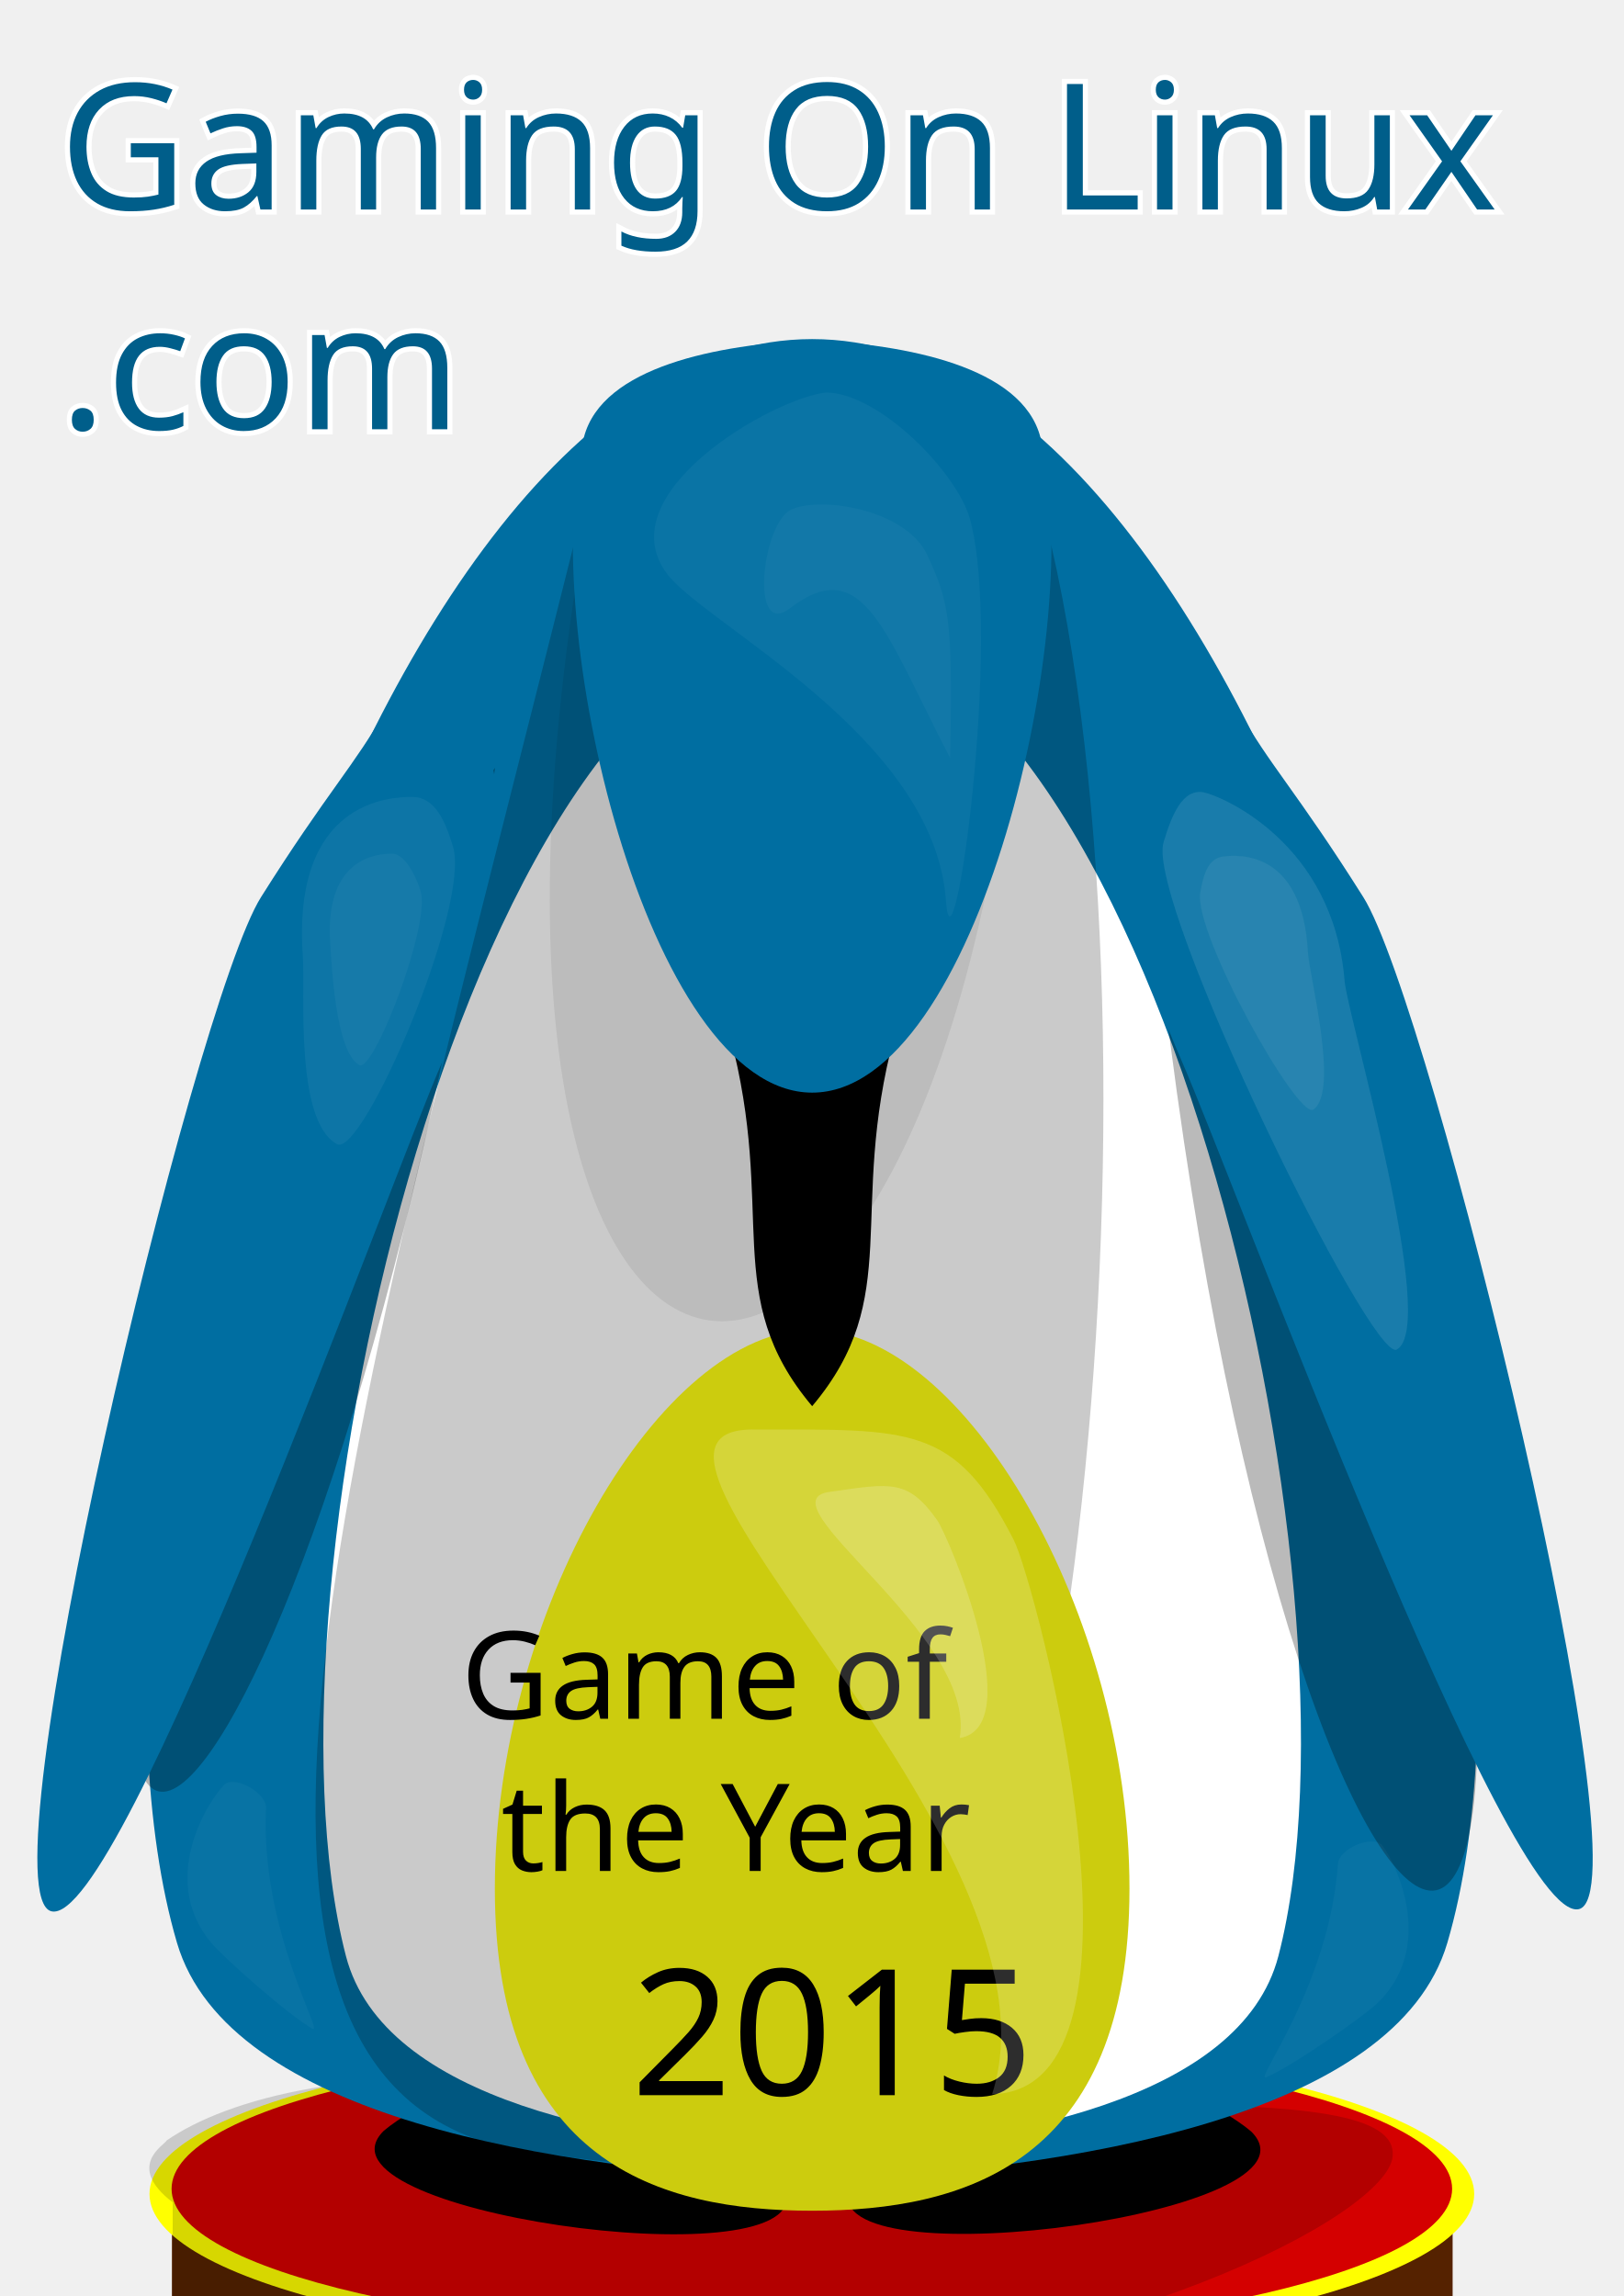
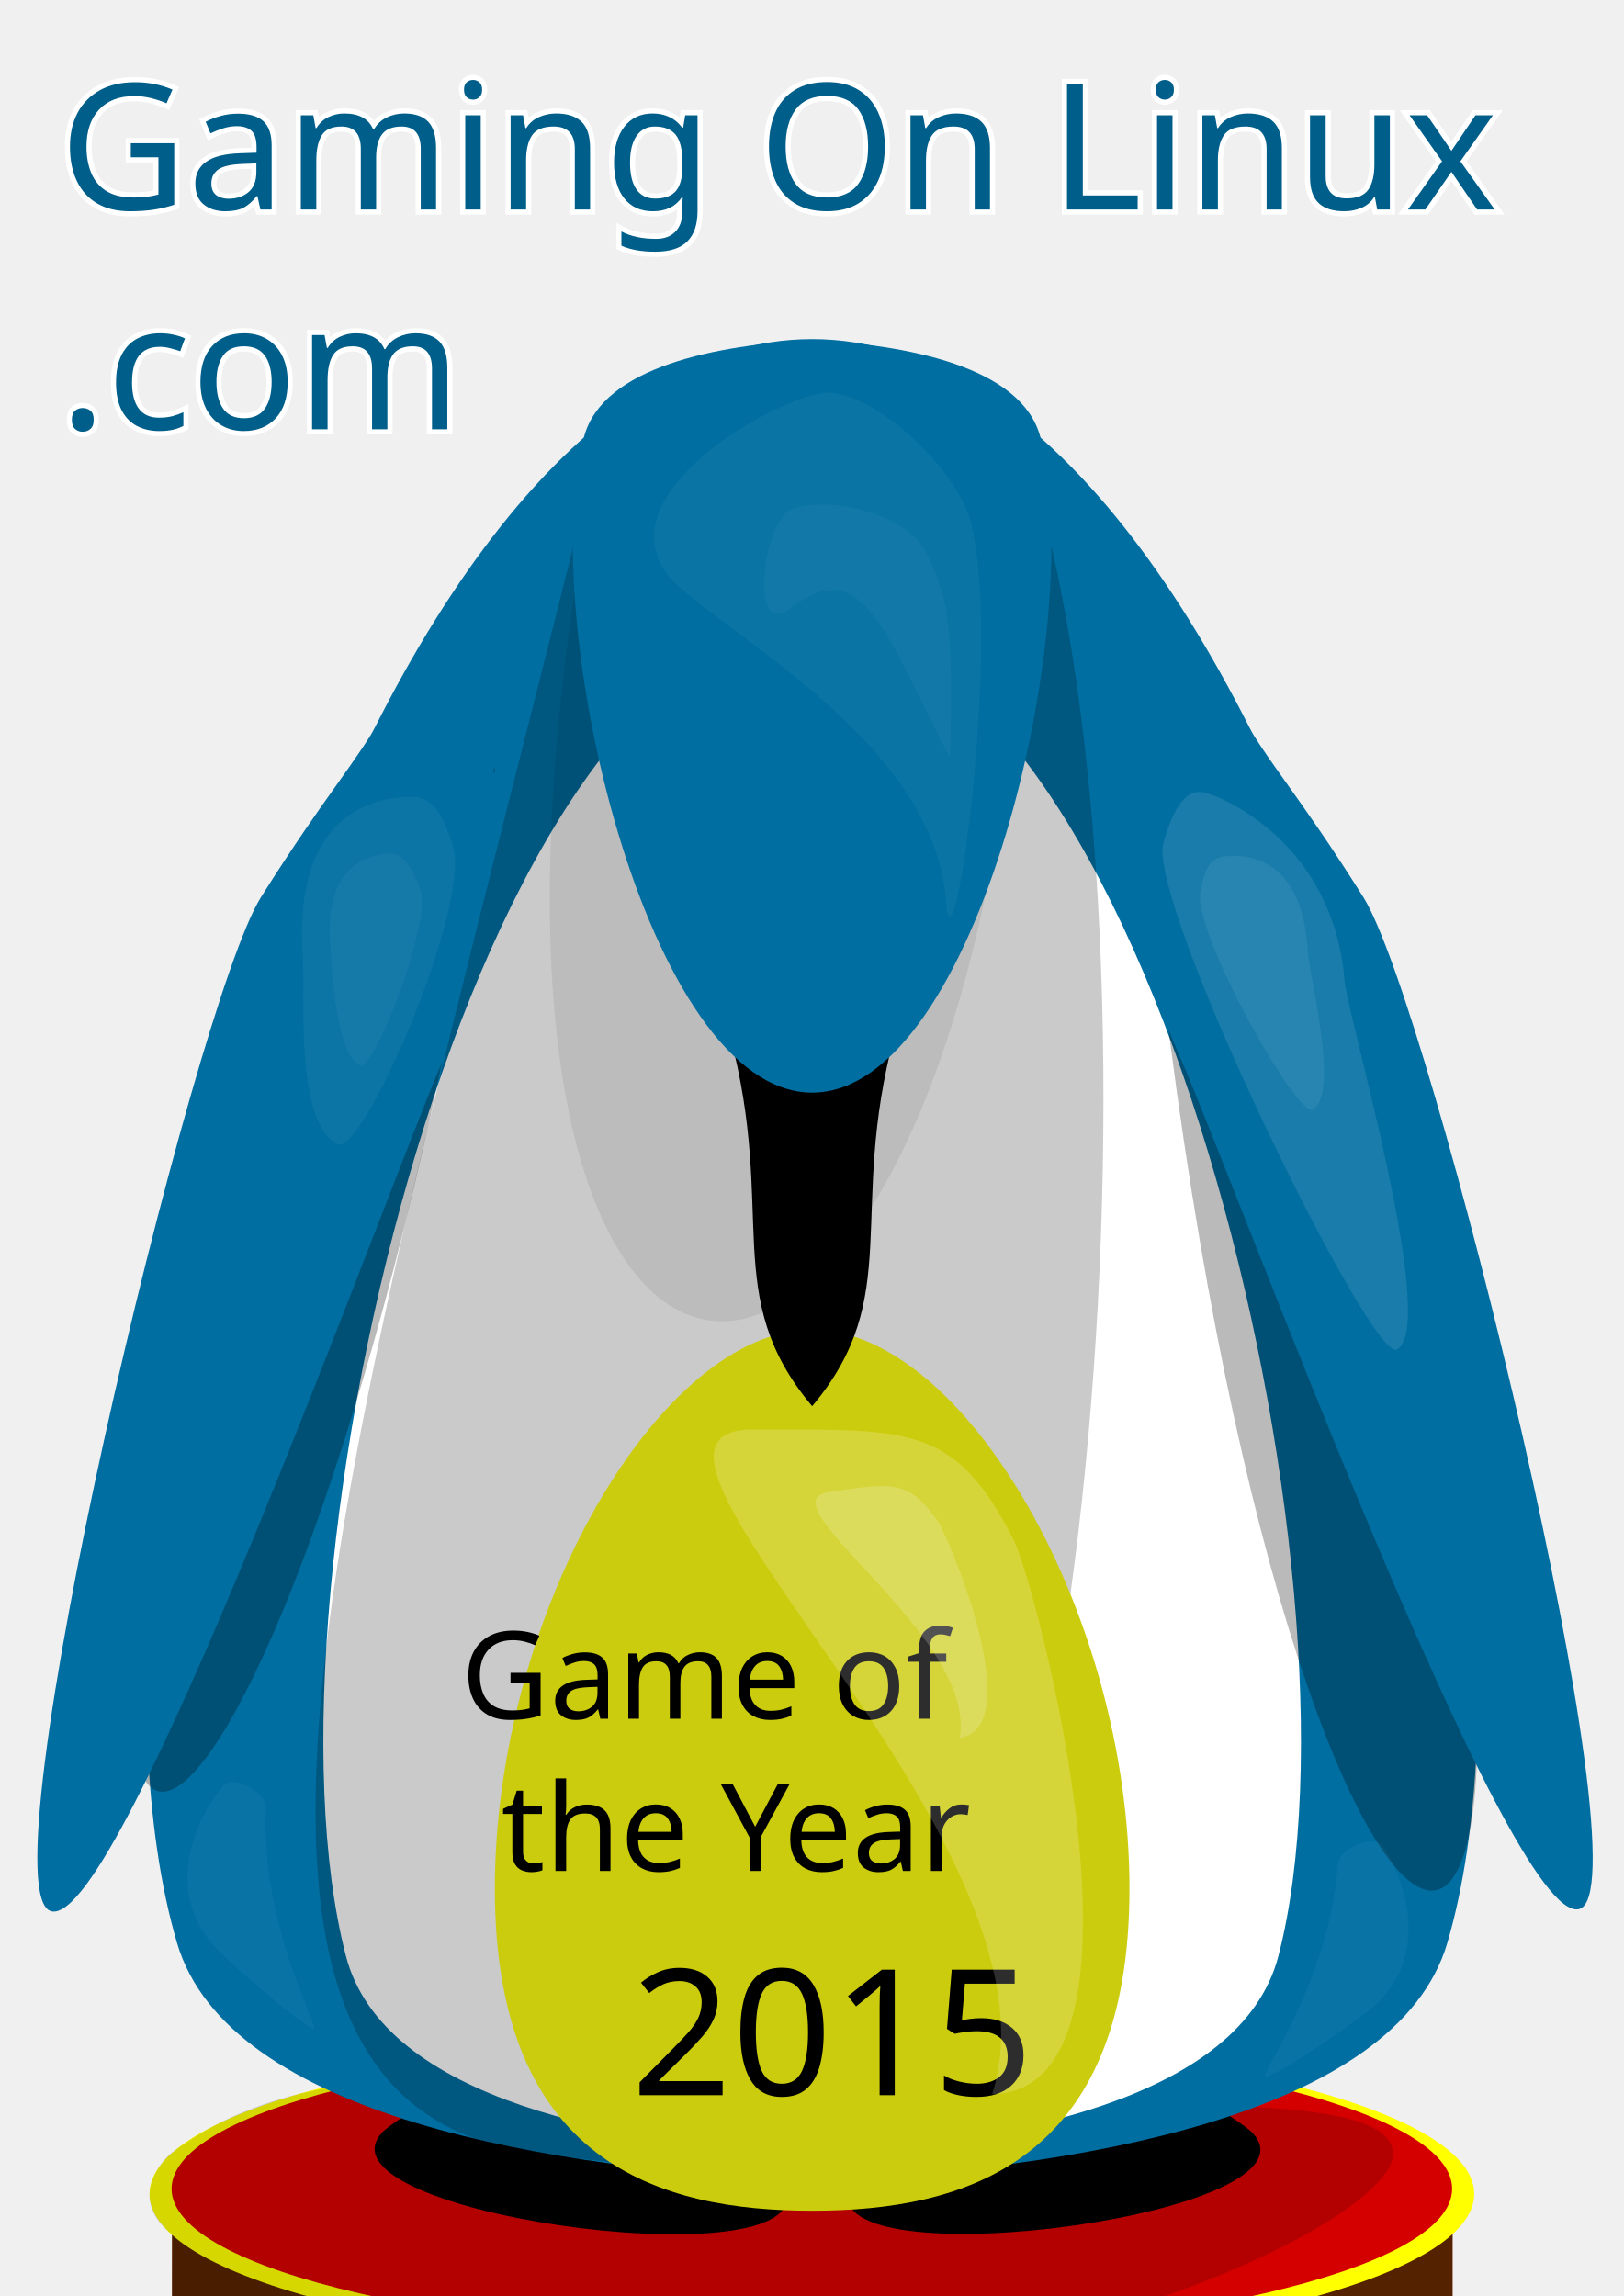
<svg xmlns="http://www.w3.org/2000/svg" width="210mm" height="297mm" viewBox="0 0 744.094 1052.362" id="svg2" version="1.1">
  <defs id="defs4" />
  <g id="layer1" transform="translate(0,-3.464567e-6)">
    <g id="g4389" transform="matrix(1,0,0,1.184858,0.1046047,-345.086)">
      <ellipse style="opacity:1;fill:#ffff00;fill-opacity:1;stroke:none;stroke-width:14.4;stroke-linecap:butt;stroke-miterlimit:4;stroke-dasharray:none;stroke-opacity:1" id="ellipse4370" cx="372.047" cy="1398.008" rx="303.537" ry="73.416" />
      <ellipse ry="68.679" rx="293.419" cy="1394.337" cx="372.047" id="ellipse4372" style="opacity:1;fill:#552200;fill-opacity:1;stroke:none;stroke-width:14.4;stroke-linecap:butt;stroke-miterlimit:4;stroke-dasharray:none;stroke-opacity:1" />
    </g>
    <path style="opacity:1;fill:#552200;fill-opacity:1;stroke:none;stroke-width:7;stroke-linecap:butt;stroke-miterlimit:4;stroke-dasharray:none;stroke-opacity:1" d="m 78.792,994.783 586.899,0 0,313.637 -586.899,0 z" id="rect4345" />
    <ellipse style="opacity:1;fill:#ffff00;fill-opacity:1;stroke:none;stroke-width:14.4;stroke-linecap:butt;stroke-miterlimit:4;stroke-dasharray:none;stroke-opacity:1" id="ellipse4350" cx="372.047" cy="1005.569" rx="303.537" ry="72.405" />
    <ellipse ry="67.734" rx="293.419" cy="1003.234" cx="372.047" id="ellipse3543" style="opacity:1;fill:#d40000;fill-opacity:1;stroke:none;stroke-width:14.4;stroke-linecap:butt;stroke-miterlimit:4;stroke-dasharray:none;stroke-opacity:1" />
-     <path style="opacity:0.158;fill:#000000;fill-opacity:1;stroke:none;stroke-width:14.4;stroke-linecap:butt;stroke-miterlimit:4;stroke-dasharray:none;stroke-opacity:1" d="m 638.166,988.723 c -3.201,26.161 -124.546,92.092 -318.247,105.572 -182.339,12.69 -174.318,295.98 -245.274,234.036 -7.161,-6.81 -10.167,-28.274 4.119,-38.752 0.378,-87.934 0.078,-158.935 0.096,-241.497 0.184,-10.386 0.343,-28.376 0.274,-38.647 -21.765,-16.756 -3.812,-26.117 -2.752,-28.368 27.686,-19.14 88.566,-36.157 185.396,-25.91 192.718,20.396 381.388,-7.296 376.388,33.566 z" id="path6133" />
+     <path style="opacity:0.158;fill:#000000;fill-opacity:1;stroke:none;stroke-width:14.4;stroke-linecap:butt;stroke-miterlimit:4;stroke-dasharray:none;stroke-opacity:1" d="m 638.166,988.723 c -3.201,26.161 -124.546,92.092 -318.247,105.572 -182.339,12.69 -174.318,295.98 -245.274,234.036 -7.161,-6.81 -10.167,-28.274 4.119,-38.752 0.378,-87.934 0.078,-158.935 0.096,-241.497 0.184,-10.386 0.34,-13.431 0.272,-23.701 -21.765,-16.756 -3.72,-34.723 -1.5,-36.885 33.847,-26.194 87.316,-42.586 184.146,-32.338 192.718,20.396 381.388,-7.296 376.388,33.566 z" id="path6133" />
    <path style="opacity:1;fill:#000000;fill-opacity:1;stroke:none;stroke-width:14.4;stroke-linecap:butt;stroke-miterlimit:4;stroke-dasharray:none;stroke-opacity:1" d="m 431.398,949.69 58.474,-9.048 c 34.22,7.23 69.948,24.716 83.575,36.385 37.339,37.11 -190.271,67.831 -184.808,28.595 8.09,-18.352 23.151,-44.414 42.759,-55.933 z" id="rect5905" />
    <path id="path6021" d="m 318.023,949.913 -58.437,-9.296 c -34.248,7.085 -70.047,24.419 -83.72,36.03 -37.487,36.951 189.998,68.639 184.691,29.381 -8.016,-18.386 -22.973,-44.512 -42.534,-56.114 z" style="opacity:1;fill:#000000;fill-opacity:1;stroke:none;stroke-width:14.4;stroke-linecap:butt;stroke-miterlimit:4;stroke-dasharray:none;stroke-opacity:1" />
    <path id="path4375" d="m 638.166,998.752 c -3.201,33.32 -124.546,117.295 -318.247,134.464 -182.339,16.162 -174.823,358.004 -245.779,279.107 -7.161,-8.673 -9.283,-22.824 4.751,-32.953 0.378,-111.999 -0.049,-199.857 -0.03,-305.014 0.184,-13.229 0.343,-36.142 0.274,-49.224 -21.765,-21.341 -3.812,-33.264 -2.752,-36.132 27.686,-24.378 88.566,-46.053 185.396,-33 192.718,25.978 381.388,-9.293 376.388,42.752 z" style="opacity:0;fill:#000000;fill-opacity:1;stroke:none;stroke-width:14.4;stroke-linecap:butt;stroke-miterlimit:4;stroke-dasharray:none;stroke-opacity:1" />
    <path style="opacity:1;fill:#006ea1;fill-opacity:1;stroke:none;stroke-width:14.4;stroke-linecap:butt;stroke-miterlimit:4;stroke-dasharray:none;stroke-opacity:1" d="M 372.189,155.423 C 161.745,155.423 20.604,684.615 81.107,890.485 104.584,970.368 253.065,994.467 372.189,999.666 491.314,994.467 639.795,970.368 663.272,890.485 723.774,684.615 582.634,155.423 372.189,155.423 Z" id="rect5889" />
    <path style="opacity:1;fill:#ffffff;fill-opacity:1;stroke:none;stroke-width:14.4;stroke-linecap:butt;stroke-miterlimit:4;stroke-dasharray:none;stroke-opacity:1" d="m 372.189,287.262 c -154.47,1e-5 -258.068,438.64 -213.658,609.283 17.232,66.215 126.219,86.19 213.658,90.499 87.439,-4.309 196.428,-24.285 213.661,-90.499 C 630.26,725.903 526.659,287.262 372.189,287.262 Z" id="path5900" />
    <path style="opacity:0.271;fill:#000000;fill-opacity:1;stroke:none;stroke-width:14.4;stroke-linecap:butt;stroke-miterlimit:4;stroke-dasharray:none;stroke-opacity:1" d="M 635.155,495.416 522.609,345.827 c 47.211,593.079 237.731,728.581 112.546,149.589 z" id="path6131" />
    <path style="opacity:1;fill:#006ea1;fill-opacity:1;stroke:none;stroke-width:14.4;stroke-linecap:butt;stroke-miterlimit:4;stroke-dasharray:none;stroke-opacity:1" d="m 624.761,411.191 c 31.064,49.367 131.072,456.332 98.796,463.853 -32.276,7.521 -157.849,-333.436 -181.897,-388.464 -36.272,-83 -29.389,-125.738 -14.635,-159.535 8.011,-18.351 29.42,-22.403 41.185,-0.801 12.545,23.035 26.557,37.282 56.55,84.946 z" id="path5902" />
    <path id="path6129" d="M 108.496,504.003 226.926,351.888 C 149.815,857.453 -24.131,1023.062 108.496,504.003 Z" style="opacity:0.271;fill:#000000;fill-opacity:1;stroke:none;stroke-width:14.4;stroke-linecap:butt;stroke-miterlimit:4;stroke-dasharray:none;stroke-opacity:1" />
    <path id="path6031" d="M 119.618,411.191 C 88.554,460.558 -8.68,868.521 23.596,876.042 55.872,883.563 178.671,541.609 202.719,486.58 c 36.272,-83 29.389,-125.738 14.635,-159.535 -8.011,-18.351 -29.42,-22.403 -41.185,-0.801 -12.545,23.035 -26.557,37.282 -56.55,84.946 z" style="opacity:1;fill:#006ea1;fill-opacity:1;stroke:none;stroke-width:14.4;stroke-linecap:butt;stroke-miterlimit:4;stroke-dasharray:none;stroke-opacity:1" />
    <path style="opacity:0.208;fill:#000000;fill-opacity:1;stroke:none;stroke-width:14.4;stroke-linecap:butt;stroke-miterlimit:4;stroke-dasharray:none;stroke-opacity:1" d="m 262.653,250.806 219.083,-1.01 c 58.211,253.305 5.518,745.875 -106.822,745.439 -57.38,-2.334 -96.26,-0.451 -155.131,-14.239 C 77.078,932.362 163.947,644.69 262.653,250.806 Z" id="rect6117" />
    <path style="opacity:1;fill:#cccc0e;fill-opacity:1;stroke:none;stroke-width:14.4;stroke-linecap:butt;stroke-miterlimit:4;stroke-dasharray:none;stroke-opacity:1" d="m 517.605,865.638 c 0,125.82 -75.674,147.641 -145.415,147.641 -69.74,0 -145.416,-21.821 -145.416,-147.641 0,-125.82 75.676,-256.172 145.416,-256.172 69.74,-3e-5 145.415,130.352 145.415,256.172 z" id="path6070" />
    <path id="path6147" d="m 272.814,215.767 198.884,4.282 C 460.629,732.597 173.445,737.054 272.814,215.767 Z" style="opacity:0.074;fill:#000000;fill-opacity:1;stroke:none;stroke-width:14.4;stroke-linecap:butt;stroke-miterlimit:4;stroke-dasharray:none;stroke-opacity:1" />
    <path style="opacity:1;fill:#000000;fill-opacity:1;stroke:none;stroke-width:14.4;stroke-linecap:butt;stroke-miterlimit:4;stroke-dasharray:none;stroke-opacity:1" d="m 334.469,474.55 c 21.721,81.269 -4.688,119.586 37.721,169.971 42.409,-50.385 16.002,-88.701 37.723,-169.971 l -37.723,0 -37.721,0 z" id="rect5894" />
    <path style="opacity:1;fill:#006ea1;fill-opacity:1;stroke:none;stroke-width:14.4;stroke-linecap:butt;stroke-miterlimit:4;stroke-dasharray:none;stroke-opacity:1" d="m 372.189,155.853 c -42.81,2.124 -96.169,11.971 -104.606,44.611 -21.743,84.117 28.979,300.342 104.606,300.342 75.627,-3e-5 126.349,-216.225 104.606,-300.342 -8.437,-32.64 -61.796,-42.486 -104.606,-44.611 z" id="path5892" />
    <path id="path6141" d="m 378.602,179.902 c -24.291,2.547 -100.766,46.369 -72.817,83.238 17.667,23.306 122.477,74.545 127.716,149.771 2.993,42.971 26.026,-119.596 11.049,-174.858 -5.811,-21.443 -41.526,-57.878 -65.948,-58.151 z" style="opacity:0.041;fill:#ffffff;fill-opacity:1;stroke:none;stroke-width:14.4;stroke-linecap:butt;stroke-miterlimit:4;stroke-dasharray:none;stroke-opacity:1" />
    <path style="opacity:0.033;fill:#ffffff;fill-opacity:1;stroke:none;stroke-width:14.4;stroke-linecap:butt;stroke-miterlimit:4;stroke-dasharray:none;stroke-opacity:1" d="m 425.027,254.601 c 9.676,21.168 11.759,28.031 10.383,92.788 -29.858,-57.234 -39.526,-94.513 -73.487,-68.539 -18.488,14.14 -12.771,-39.14 0.749,-45.32 13.521,-6.18 52.679,-0.098 62.355,21.07 z" id="path6145" />
    <path id="path6410" d="m 138.783,438.454 c 1.122,15.772 -3.842,75.413 15.686,85.962 11.594,6.263 61.296,-108.963 53.135,-136.296 -3.603,-12.066 -8.383,-22.857 -18.725,-22.857 -10.342,0 -55.17,1.883 -50.096,73.191 z" style="opacity:0.052;fill:#ffffff;fill-opacity:1;stroke:none;stroke-width:14.4;stroke-linecap:butt;stroke-miterlimit:4;stroke-dasharray:none;stroke-opacity:1" />
    <text xml:space="preserve" style="font-style:normal;font-variant:normal;font-weight:normal;font-stretch:normal;font-size:55.81px;line-height:125%;font-family:Wargames;-inkscape-font-specification:Wargames;text-align:center;letter-spacing:0px;word-spacing:0px;text-anchor:middle;fill:#000000;fill-opacity:1;stroke:none;stroke-width:1px;stroke-linecap:butt;stroke-linejoin:miter;stroke-opacity:1" x="373.56" y="787.779" id="text4235">
      <tspan id="tspan4237" x="373.56" y="787.779">Game of</tspan>
      <tspan x="373.56" y="857.542" id="tspan4247">the Year</tspan>
    </text>
    <text id="text4249" y="960.308" x="289.239" style="font-style:normal;font-variant:normal;font-weight:normal;font-stretch:normal;font-size:80.585px;line-height:125%;font-family:Wargames;-inkscape-font-specification:Wargames;letter-spacing:0px;word-spacing:0px;fill:#000000;fill-opacity:1;stroke:none;stroke-width:1px;stroke-linecap:butt;stroke-linejoin:miter;stroke-opacity:1" xml:space="preserve">
      <tspan id="tspan4253" y="960.308" x="289.239">2015</tspan>
    </text>
    <path style="opacity:0.176;fill:#ffffff;fill-opacity:1;stroke:none;stroke-width:14.4;stroke-linecap:butt;stroke-miterlimit:4;stroke-dasharray:none;stroke-opacity:1" d="M 454.648,959.862 C 492.142,843.826 260.289,652.948 346.459,655.219 c 70.572,0 91.129,-2.271 118.072,50.536 10.141,19.876 71.583,252.381 -9.883,254.107 z" id="path6168" />
    <path id="path4178" d="m 439.806,796.615 c 8.191,-47.367 -92.892,-108.989 -59.136,-112.887 27.542,-3.918 35.439,-5.946 48.886,13.168 5.061,7.194 41.948,94.523 10.25,99.719 z" style="opacity:0.176;fill:#ffffff;fill-opacity:1;stroke:none;stroke-width:14.4;stroke-linecap:butt;stroke-miterlimit:4;stroke-dasharray:none;stroke-opacity:1" />
    <text id="text4263" y="96.022" x="27.143" style="font-style:normal;font-variant:normal;font-weight:normal;font-stretch:normal;font-size:80.585px;line-height:125%;font-family:Wargames;-inkscape-font-specification:Wargames;letter-spacing:0px;word-spacing:0px;fill:#ffffff;fill-opacity:1;stroke:#ffffff;stroke-width:4.7;stroke-linecap:butt;stroke-linejoin:miter;stroke-opacity:1;stroke-miterlimit:4;stroke-dasharray:none" xml:space="preserve">
      <tspan id="tspan4265" y="96.022" x="27.143">Gaming On Linux</tspan>
      <tspan id="tspan4267" y="196.753" x="27.143">.com</tspan>
    </text>
    <text xml:space="preserve" style="font-style:normal;font-variant:normal;font-weight:normal;font-stretch:normal;font-size:80.585px;line-height:125%;font-family:Wargames;-inkscape-font-specification:Wargames;letter-spacing:0px;word-spacing:0px;fill:#005e8a;fill-opacity:1;stroke:none;stroke-width:1px;stroke-linecap:butt;stroke-linejoin:miter;stroke-opacity:1;" x="27.143" y="96.022" id="text4257">
      <tspan x="27.143" y="96.022" id="tspan4259">Gaming On Linux</tspan>
      <tspan x="27.143" y="196.753" id="tspan4261">.com</tspan>
    </text>
    <path style="opacity:0.038;fill:#ffffff;fill-opacity:1;stroke:none;stroke-width:14.4;stroke-linecap:butt;stroke-miterlimit:4;stroke-dasharray:none;stroke-opacity:1" d="m 151.358,432.662 c 0.634,8.917 2.3,49.543 13.341,55.507 6.555,3.541 32.682,-64.225 28.068,-79.678 -2.037,-6.822 -7.24,-17.208 -13.086,-17.208 -5.847,0 -31.191,1.064 -28.322,41.38 z" id="path6002" />
    <path id="path6004" d="m 96.858,890.547 c 5.746,6.848 35.294,33.108 46.233,39.258 5.945,3.342 -23.85,-44.742 -21.174,-100.988 0.338,-7.111 -13.818,-14.685 -18.552,-11.254 -4.734,3.431 -32.488,42.023 -6.507,72.983 z" style="opacity:0.035;fill:#ffffff;fill-opacity:1;stroke:none;stroke-width:14.4;stroke-linecap:butt;stroke-miterlimit:4;stroke-dasharray:none;stroke-opacity:1" />
    <path style="opacity:0.035;fill:#ffffff;fill-opacity:1;stroke:none;stroke-width:14.4;stroke-linecap:butt;stroke-miterlimit:4;stroke-dasharray:none;stroke-opacity:1" d="m 630.798,918.528 c -6.508,6.128 -38.926,28.751 -50.509,33.578 -6.295,2.624 28.922,-41.644 32.847,-97.816 0.496,-7.102 15.441,-12.967 19.741,-9.006 4.3,3.962 27.347,45.536 -2.079,73.243 z" id="path6006" />
    <path style="opacity:0.052;fill:#ffffff;fill-opacity:1;stroke:none;stroke-width:14.4;stroke-linecap:butt;stroke-miterlimit:4;stroke-dasharray:none;stroke-opacity:1" d="m 616.181,449.566 c 1.267,15.761 43.411,158.448 23.883,168.998 -11.594,6.263 -115.007,-205.131 -106.846,-232.464 3.603,-12.066 8.625,-25.077 18.725,-22.857 8.113,1.783 59.157,23.139 64.238,86.323 z" id="path5998" />
    <path style="opacity:0.033;fill:#ffffff;fill-opacity:1;stroke:none;stroke-width:14.4;stroke-linecap:butt;stroke-miterlimit:4;stroke-dasharray:none;stroke-opacity:1" d="m 599.392,436.55 c 0.562,10.451 14.498,63.456 2.541,71.993 -7.099,5.069 -54.996,-80.759 -51.888,-99.383 1.372,-8.222 3.623,-15.703 10.415,-16.555 6.792,-0.852 36.39,-3.308 38.932,43.944 z" id="path6000" />
    <path id="path4377" d="m 616.181,449.566 c 1.267,15.761 43.411,158.448 23.883,168.998 -11.594,6.263 -115.007,-205.131 -106.846,-232.464 3.603,-12.066 8.625,-25.077 18.725,-22.857 8.113,1.783 59.157,23.139 64.238,86.323 z" style="opacity:0.052;fill:#ffffff;fill-opacity:1;stroke:none;stroke-width:14.4;stroke-linecap:butt;stroke-miterlimit:4;stroke-dasharray:none;stroke-opacity:1" />
    <path id="path4379" d="m 599.392,436.55 c 0.562,10.451 14.498,63.456 2.541,71.993 -7.099,5.069 -54.996,-80.759 -51.888,-99.383 1.372,-8.222 3.623,-15.703 10.415,-16.555 6.792,-0.852 36.39,-3.308 38.932,43.944 z" style="opacity:0.033;fill:#ffffff;fill-opacity:1;stroke:none;stroke-width:14.4;stroke-linecap:butt;stroke-miterlimit:4;stroke-dasharray:none;stroke-opacity:1" />
    <path style="opacity:0.052;fill:#ffffff;fill-opacity:1;stroke:none;stroke-width:14.4;stroke-linecap:butt;stroke-miterlimit:4;stroke-dasharray:none;stroke-opacity:1" d="m 645.237,1180.21 c -10.82,11.857 -59.402,139.94 -99.452,134.097 -23.777,-3.469 -17.776,-220.935 17.668,-234.493 15.646,-5.985 34.349,-11.67 48.8,-3.29 11.607,6.73 76.363,56.152 32.984,103.686 z" id="path4381" />
    <path style="opacity:0.033;fill:#ffffff;fill-opacity:1;stroke:none;stroke-width:14.4;stroke-linecap:butt;stroke-miterlimit:4;stroke-dasharray:none;stroke-opacity:1" d="m 638.978,1167.391 c -8.023,8.572 -29.933,60.417 -57.527,58.041 -16.382,-1.411 -23.834,-104.494 -2.571,-116.665 9.386,-5.373 19.626,-9.504 31.868,-5.038 12.242,4.466 64.507,24.907 28.231,63.662 z" id="path4383" />
  </g>
</svg>
